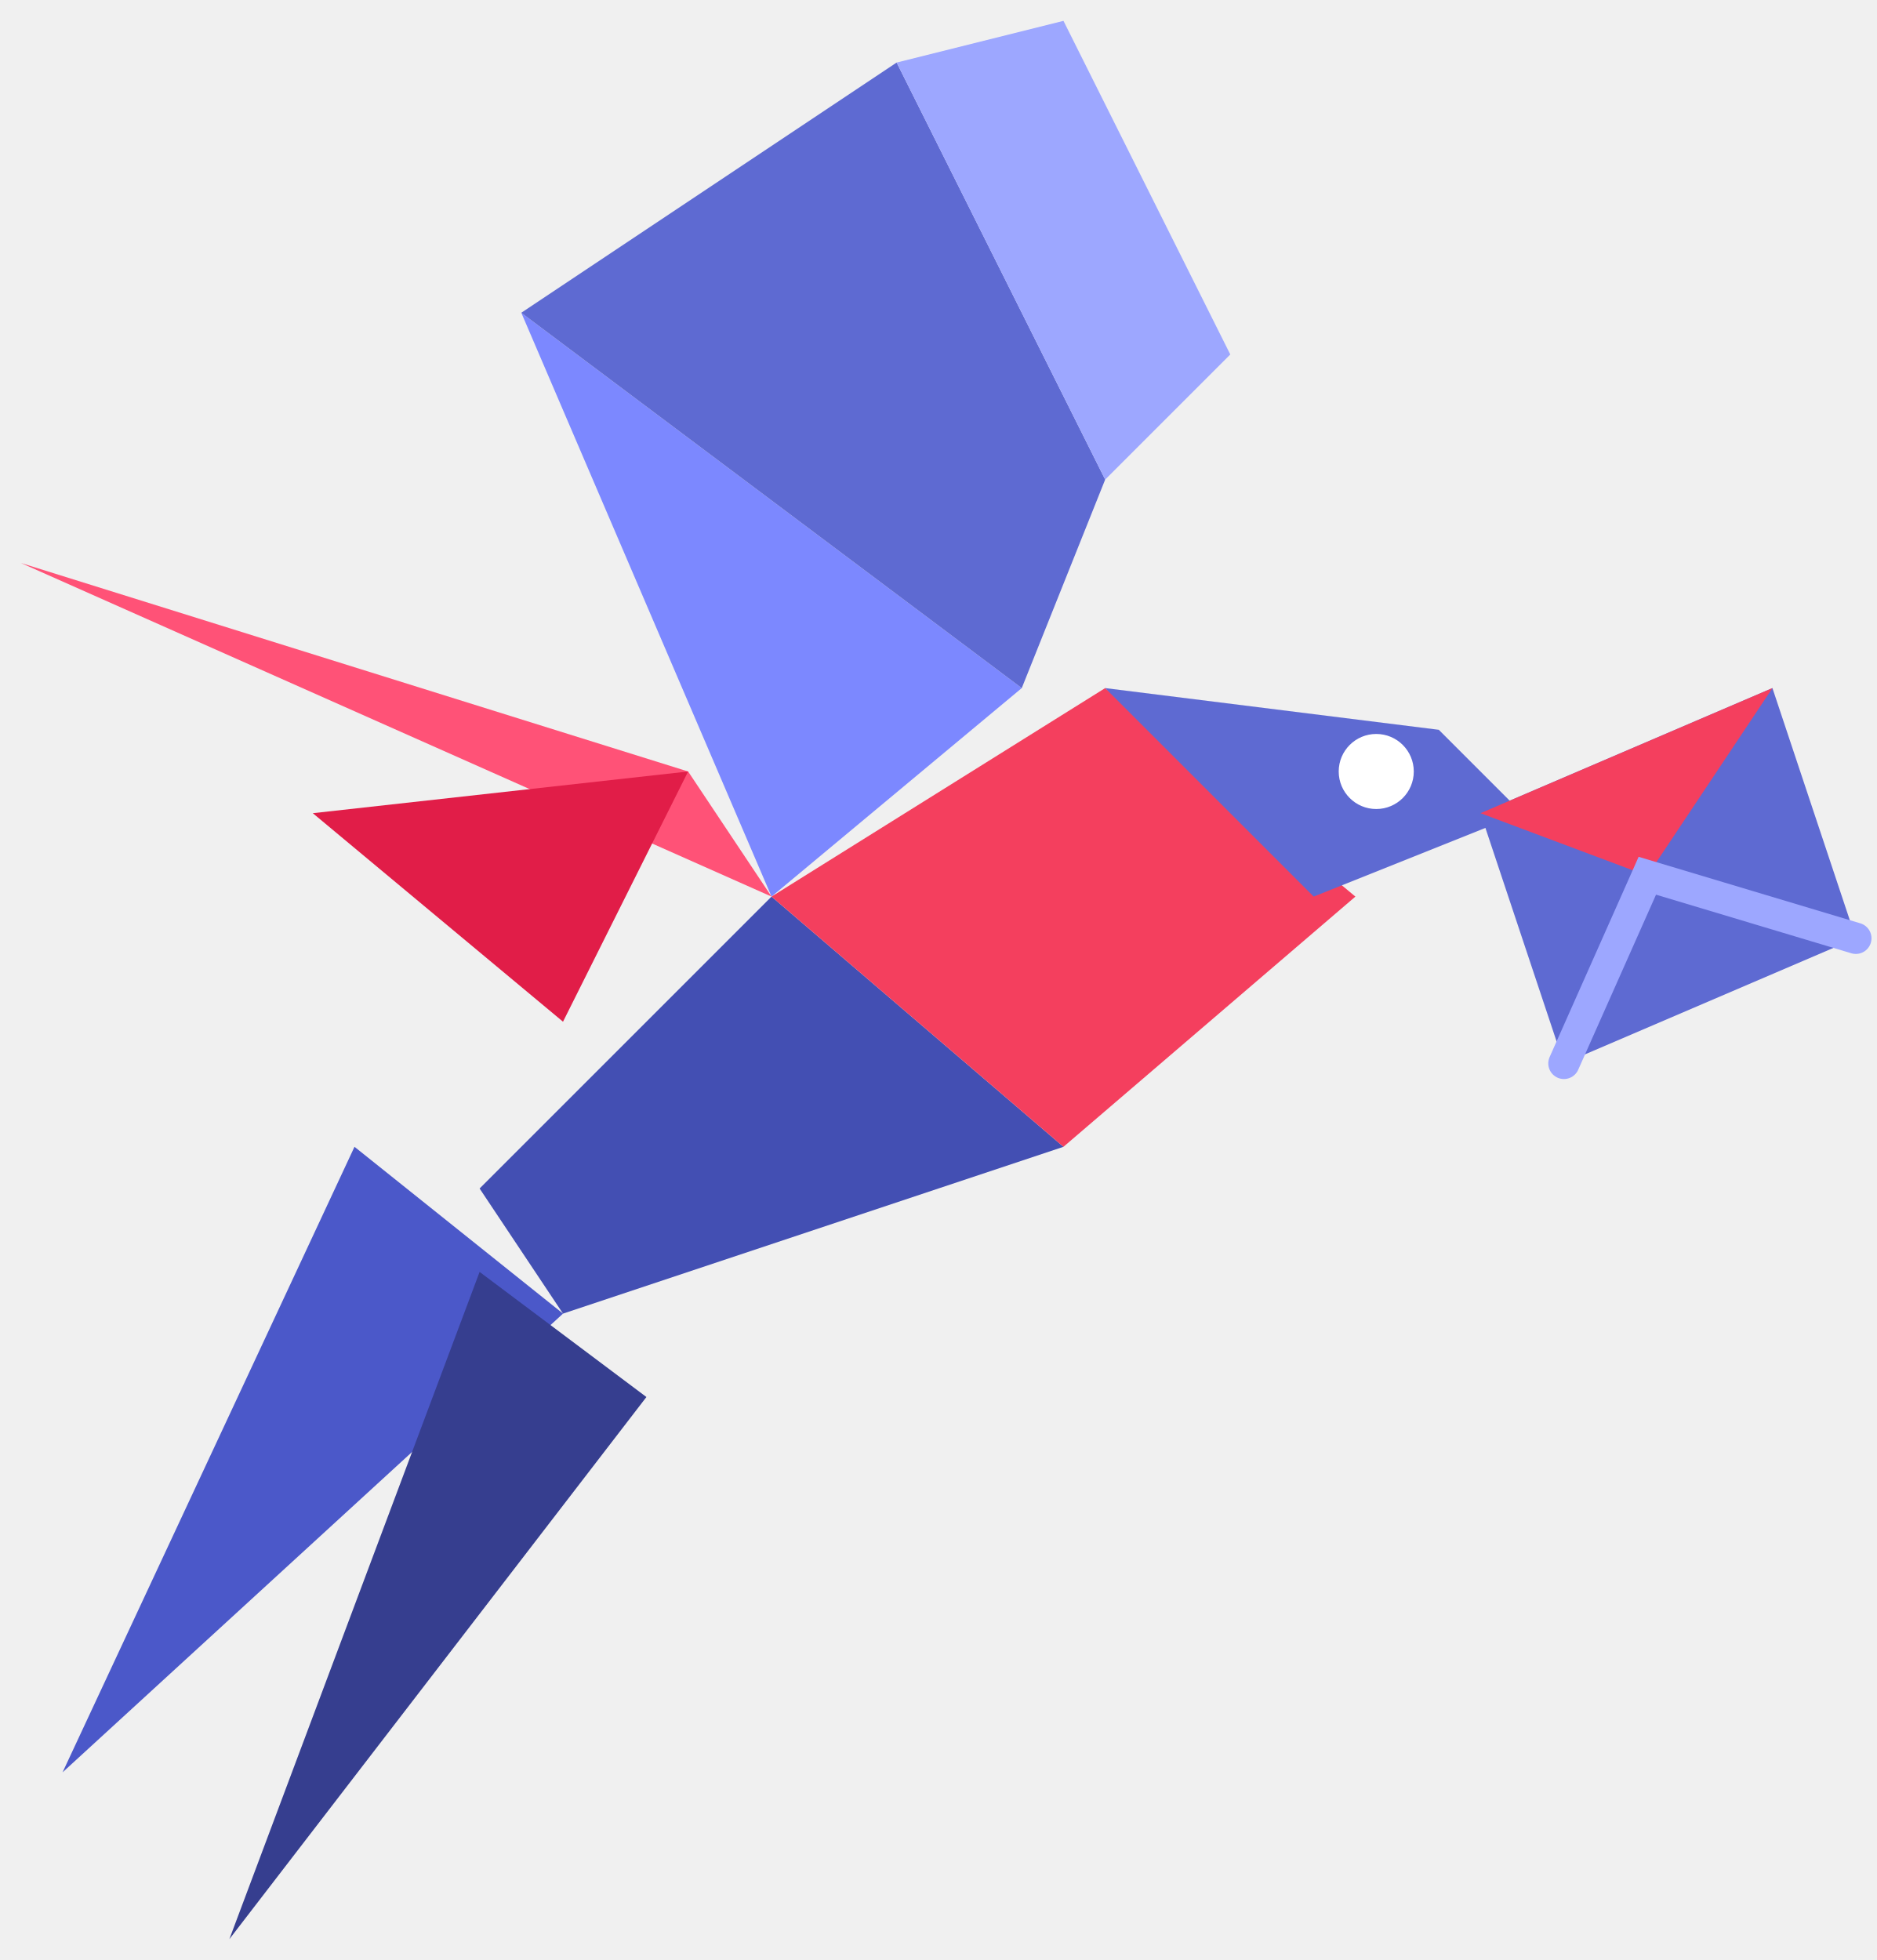
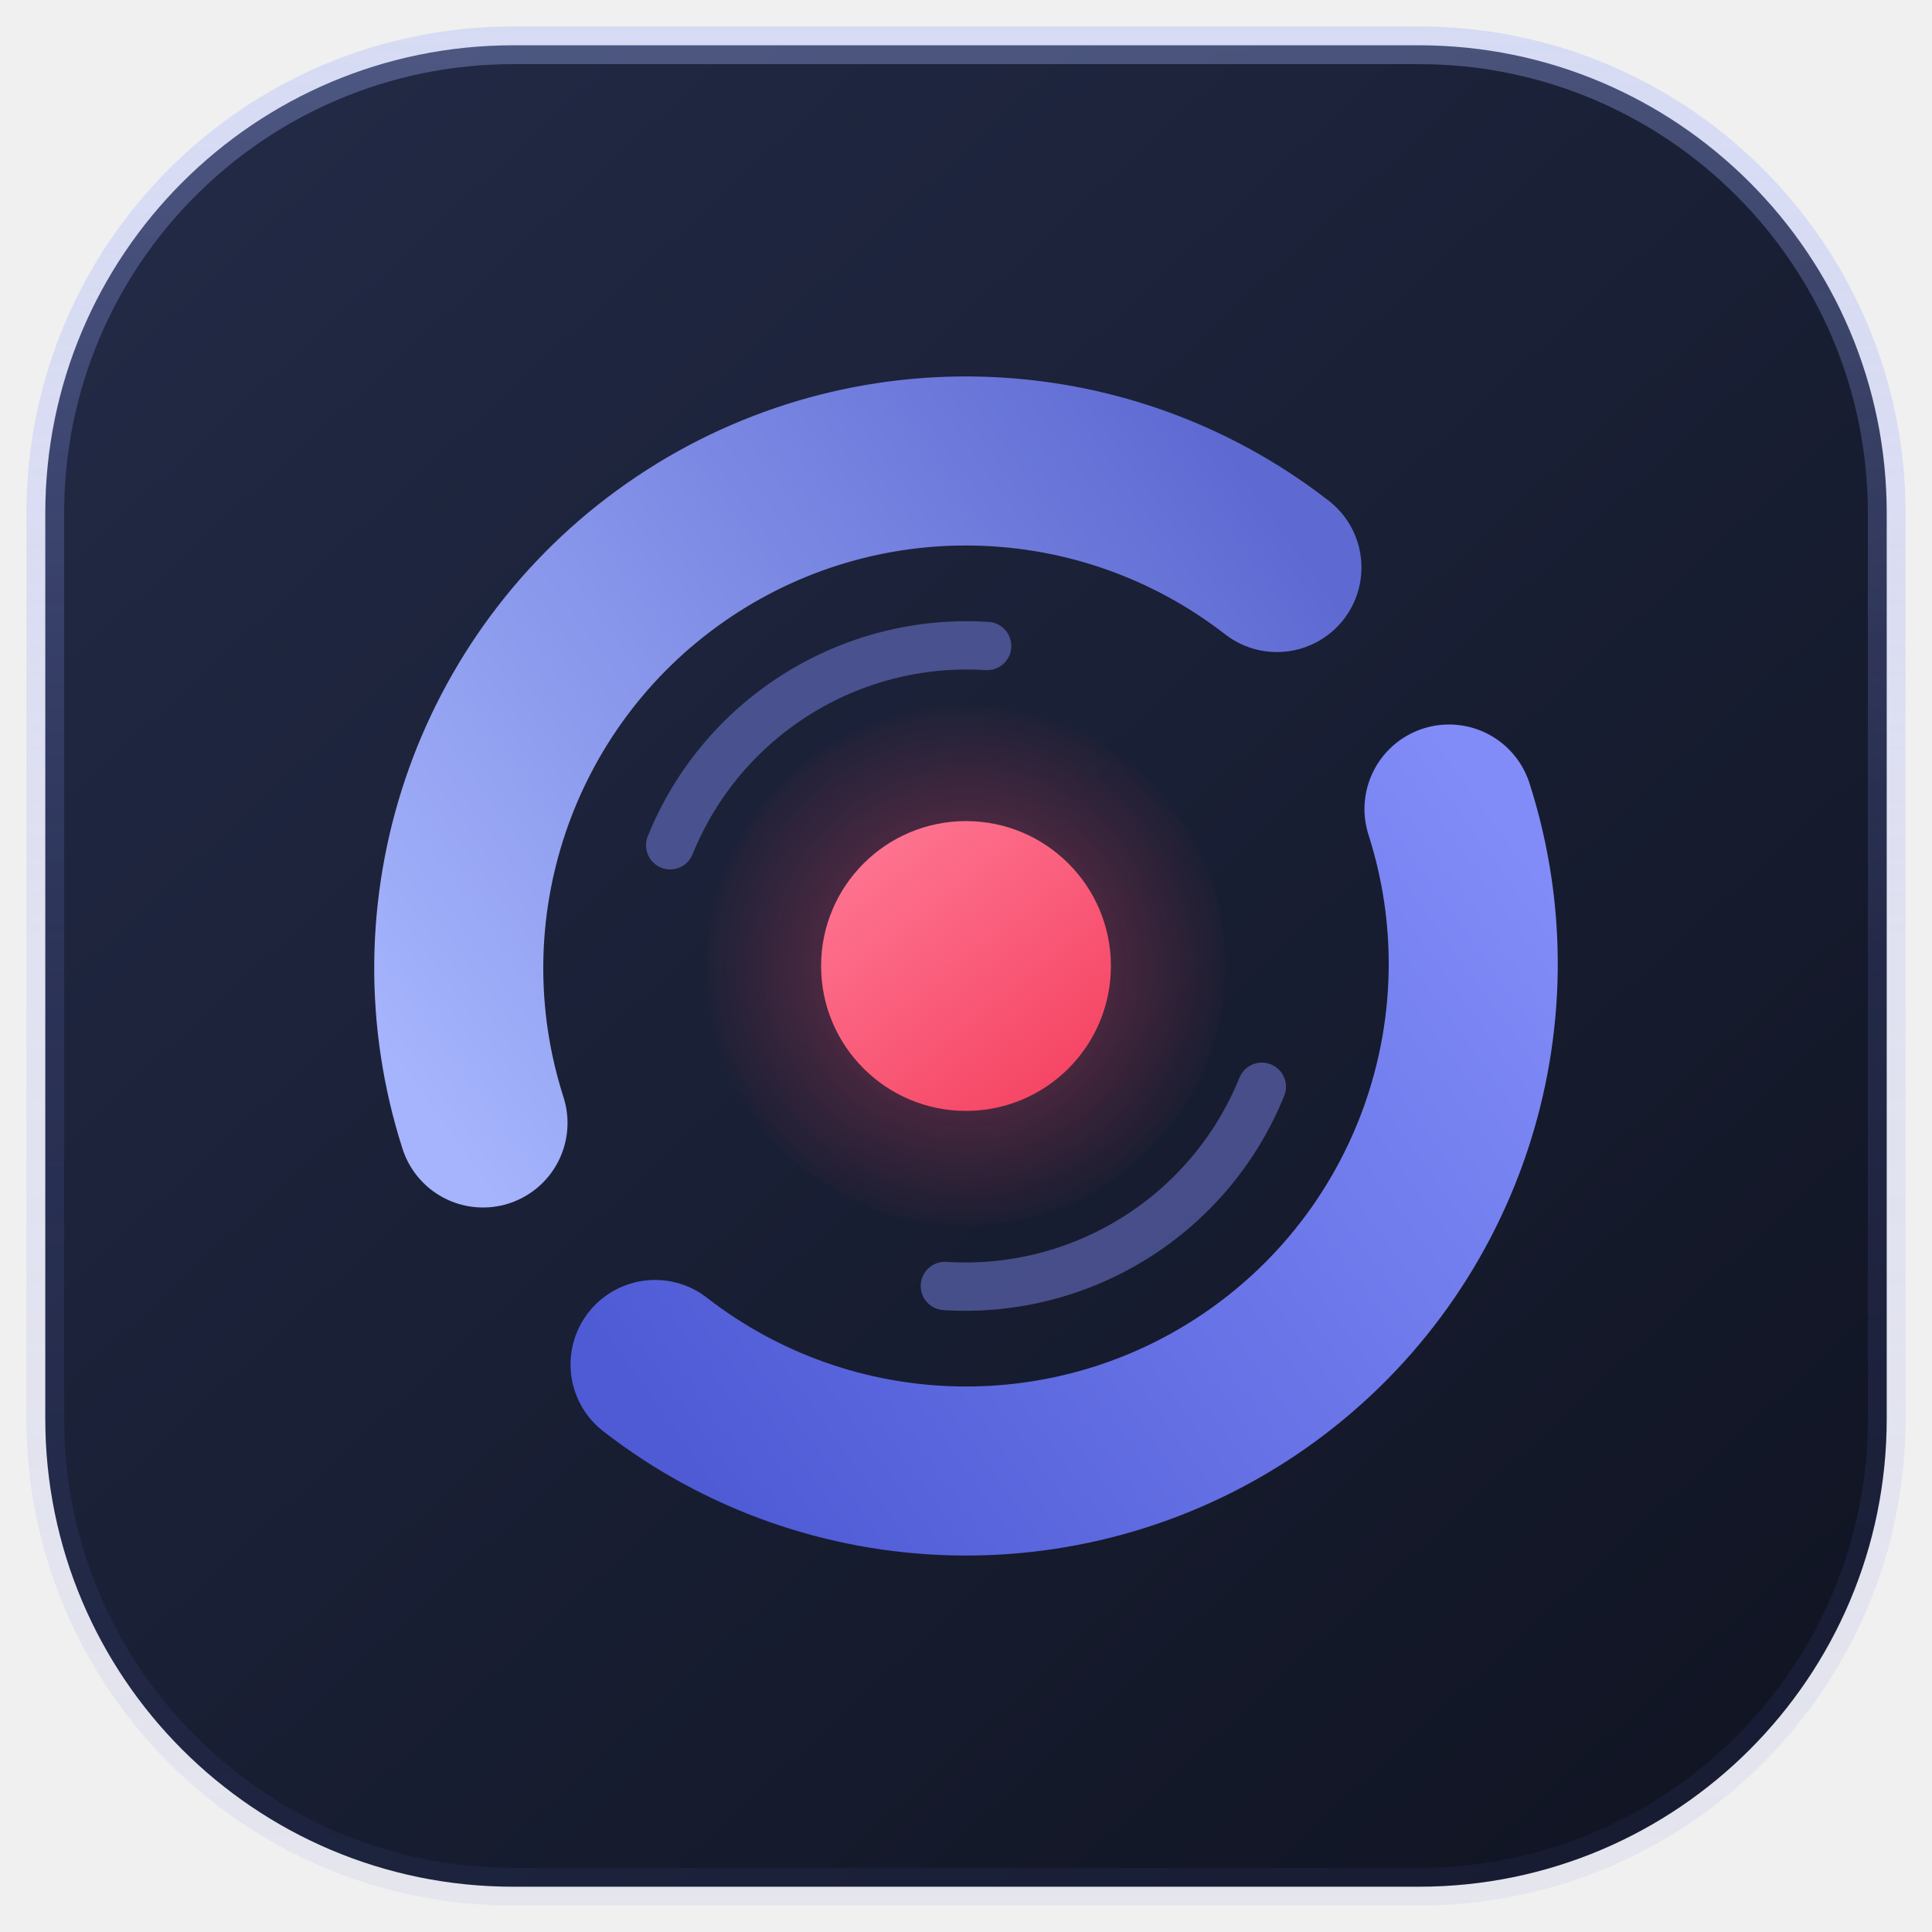
- <svg xmlns="http://www.w3.org/2000/svg" viewBox="10.5 5.5 45 47" fill="none">
-   <path d="M12 48L24 37L19 33L12 48Z" fill="#4B58C9" />
-   <path d="M16 52L26 39L22 36L16 52Z" fill="#363E8F" />
-   <path d="M24 37L36 33L29 27L22 34L24 37Z" fill="#434FB3" />
-   <path d="M36 33L43 27L37 22L29 27L36 33Z" fill="#F43F5E" />
-   <path d="M37 22L45 23L47 25L42 27L37 22Z" fill="#5E6AD2" />
-   <circle cx="43.5" cy="24" r="0.9" fill="#FFFFFF" />
-   <path d="M29 27L11 19L27 24L29 27Z" fill="#FF5277" />
-   <path d="M27 24L18 25L24 30L27 24Z" fill="#E11D48" />
-   <path d="M29 27L23 13L35 22L29 27Z" fill="#7C88FF" />
-   <path d="M23 13L32 7L37 17L35 22L23 13Z" fill="#5E6AD2" />
-   <path d="M32 7L36 6L40 14L37 17L32 7Z" fill="#9DA7FF" />
-   <path d="M46 25L53 22L55 28L48 31L46 25Z" fill="#5E6AD2" />
-   <path d="M46 25L53 22L50 26.5L46 25Z" fill="#F43F5E" />
-   <path d="M48 31L50 26.5L55 28" stroke="#9DA7FF" stroke-width="0.75" stroke-linecap="round" />
+ <svg xmlns="http://www.w3.org/2000/svg" viewBox="0 0 64 64" fill="none">
+   <defs>
+     <linearGradient id="bg" x1="8" y1="6" x2="56" y2="58" gradientUnits="userSpaceOnUse">
+       <stop offset="0%" stop-color="#212944" />
+       <stop offset="100%" stop-color="#111524" />
+     </linearGradient>
+     <linearGradient id="rim" x1="32" y1="1" x2="32" y2="63" gradientUnits="userSpaceOnUse">
+       <stop offset="0%" stop-color="#A5B4FC" stop-opacity="0.34" />
+       <stop offset="50%" stop-color="#818CF8" stop-opacity="0.14" />
+       <stop offset="100%" stop-color="#5E6AD2" stop-opacity="0.08" />
+     </linearGradient>
+     <linearGradient id="arcA" x1="15" y1="38" x2="43" y2="18" gradientUnits="userSpaceOnUse">
+       <stop offset="0%" stop-color="#A5B4FC" />
+       <stop offset="100%" stop-color="#5E6AD2" />
+     </linearGradient>
+     <linearGradient id="arcB" x1="49" y1="26" x2="21" y2="46" gradientUnits="userSpaceOnUse">
+       <stop offset="0%" stop-color="#818CF8" />
+       <stop offset="100%" stop-color="#4F5BD5" />
+     </linearGradient>
+     <radialGradient id="halo" cx="32" cy="32" r="9" gradientUnits="userSpaceOnUse">
+       <stop offset="0%" stop-color="#FF5277" stop-opacity="0.45" />
+       <stop offset="100%" stop-color="#F43F5E" stop-opacity="0" />
+     </radialGradient>
+     <linearGradient id="core" x1="28" y1="27" x2="36" y2="37" gradientUnits="userSpaceOnUse">
+       <stop offset="0%" stop-color="#FF7A96" />
+       <stop offset="100%" stop-color="#F43F5E" />
+     </linearGradient>
+   </defs>
+   <rect x="1.5" y="1.5" width="61" height="61" rx="15.5" fill="url(#bg)" stroke="url(#rim)" stroke-width="1.25" />
+   <path d="M22.2 28.0 A10.6 10.6 0 0 1 32.7 21.4" stroke="#818CF8" stroke-width="1.6" stroke-linecap="round" opacity="0.45" />
+   <path d="M41.8 36.0 A10.6 10.6 0 0 1 31.3 42.6" stroke="#818CF8" stroke-width="1.6" stroke-linecap="round" opacity="0.45" />
+   <path d="M16.0 37.2 A16.8 16.8 0 0 1 42.3 18.8" stroke="url(#arcA)" stroke-width="5.6" stroke-linecap="round" />
+   <path d="M48.0 26.8 A16.8 16.8 0 0 1 21.7 45.2" stroke="url(#arcB)" stroke-width="5.6" stroke-linecap="round" />
+   <circle cx="32" cy="32" r="8.6" fill="url(#halo)" />
+   <circle cx="32" cy="32" r="4.8" fill="url(#core)" />
</svg>
